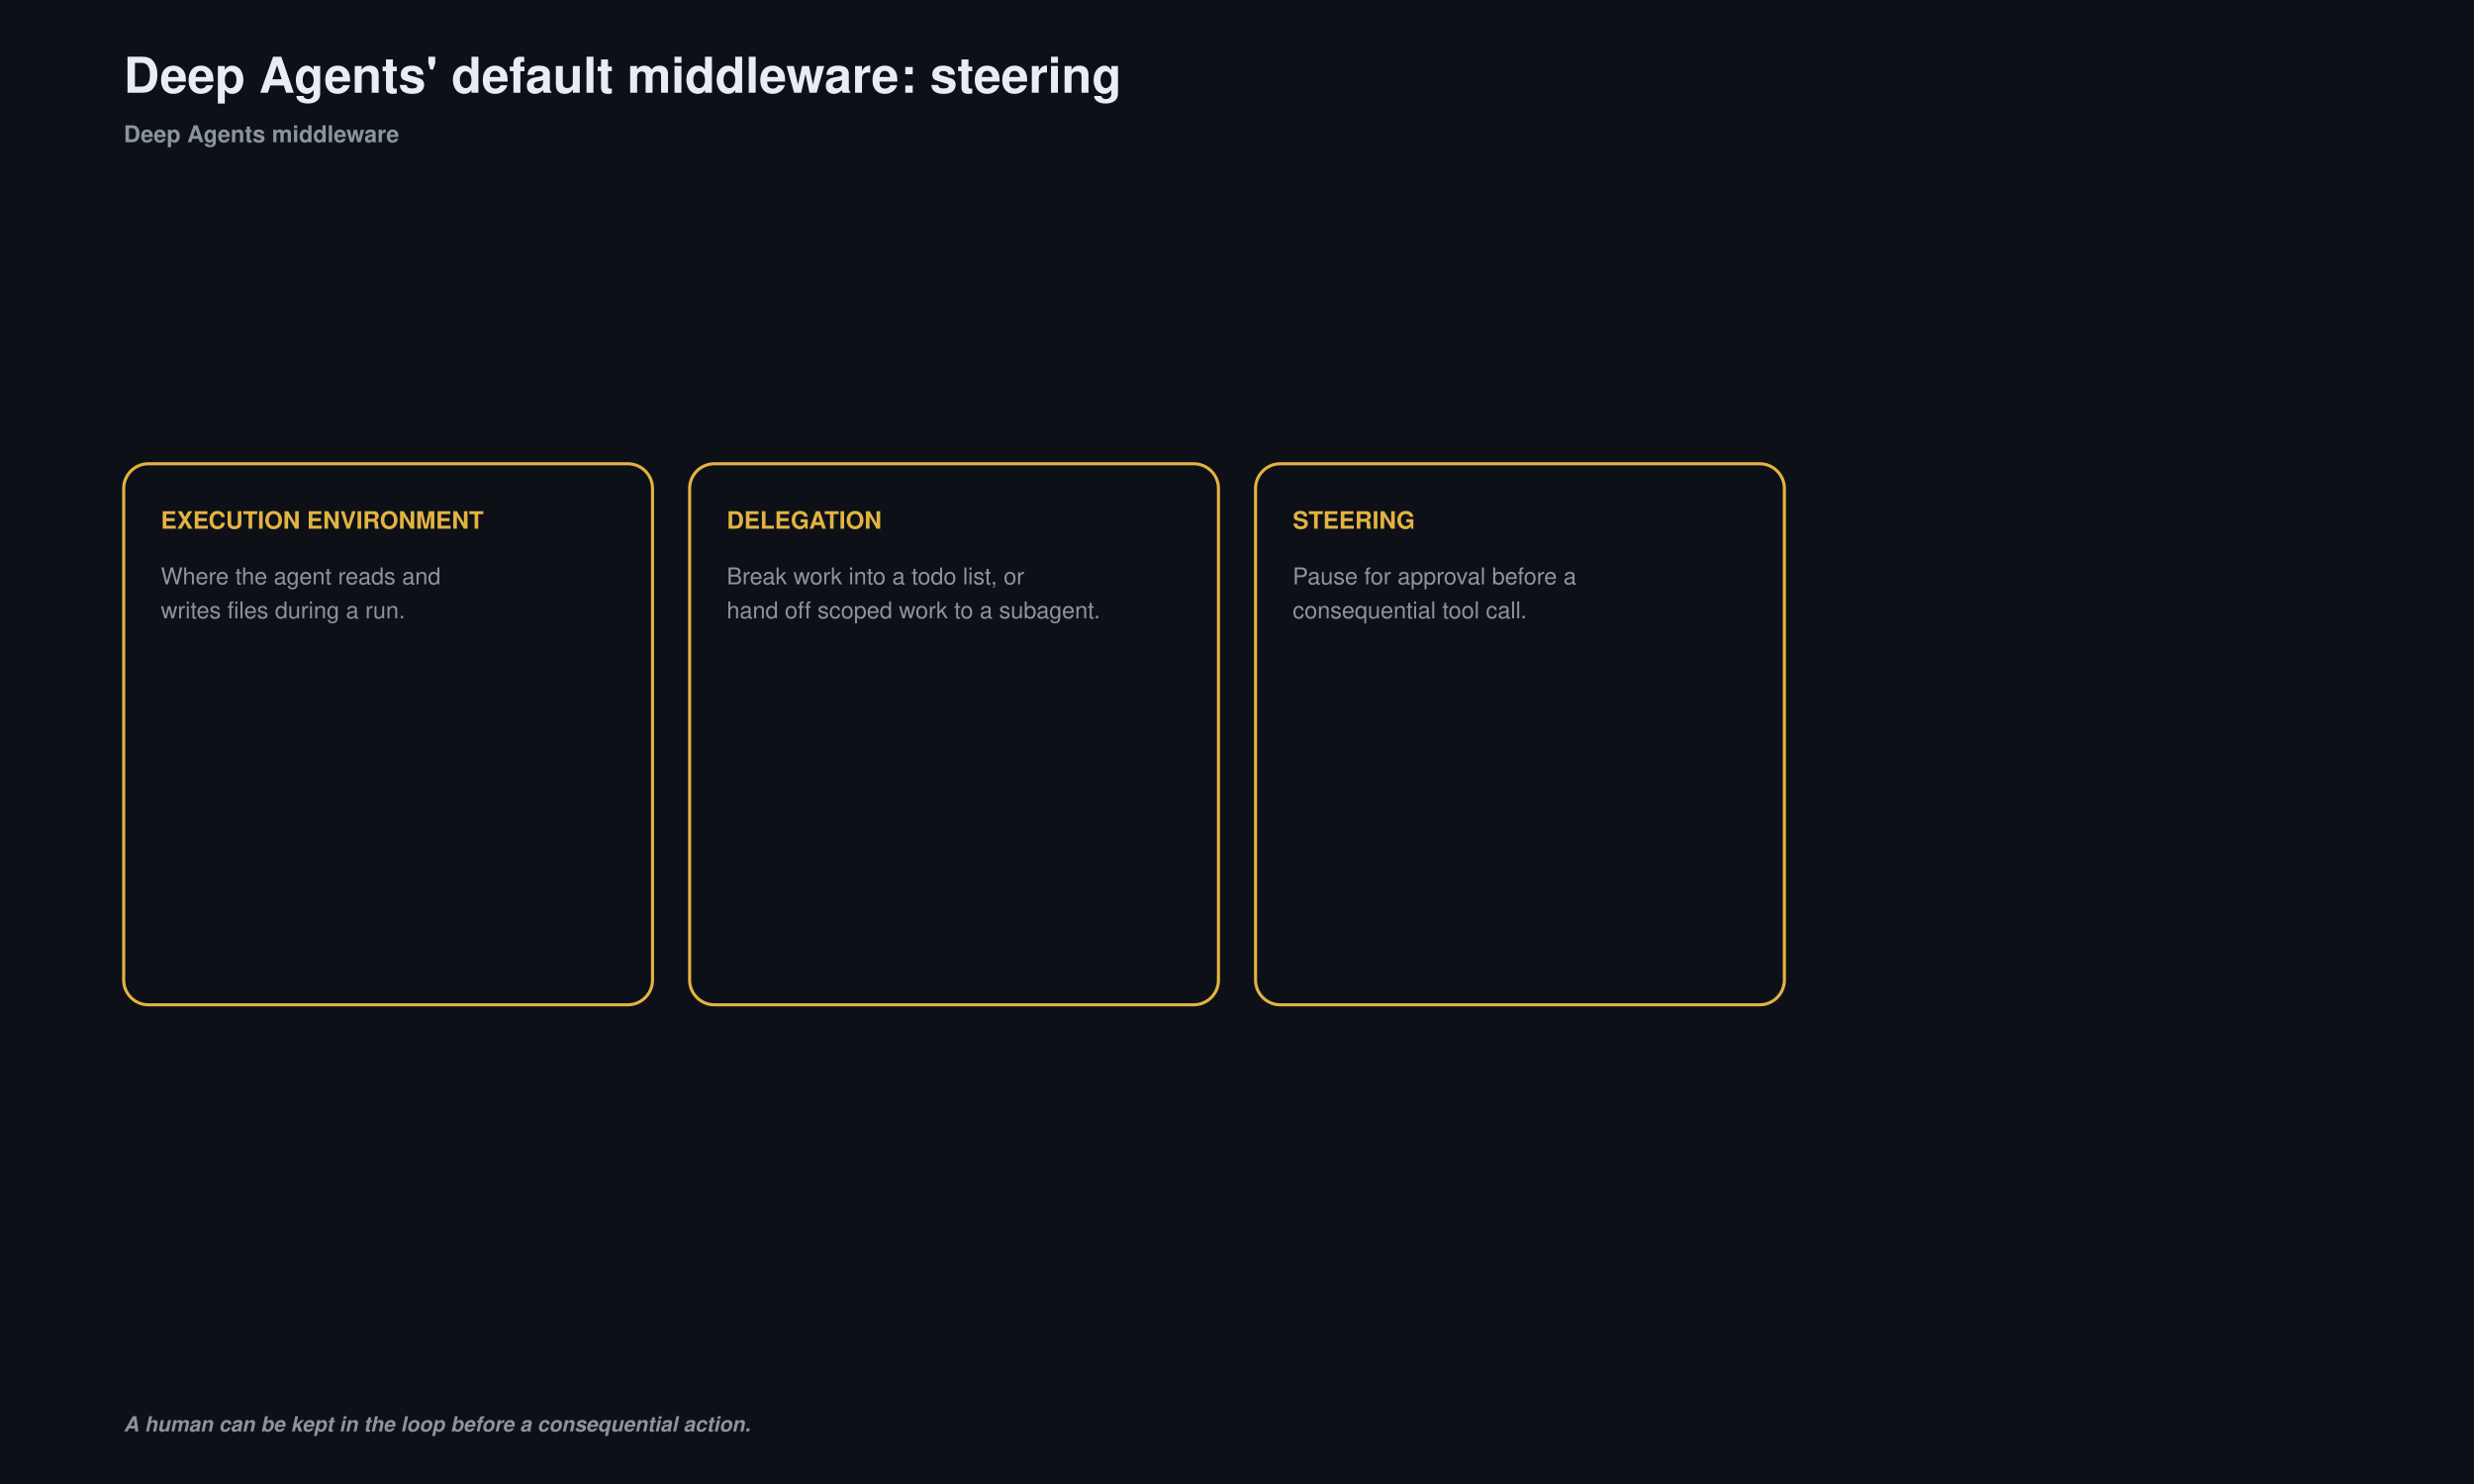
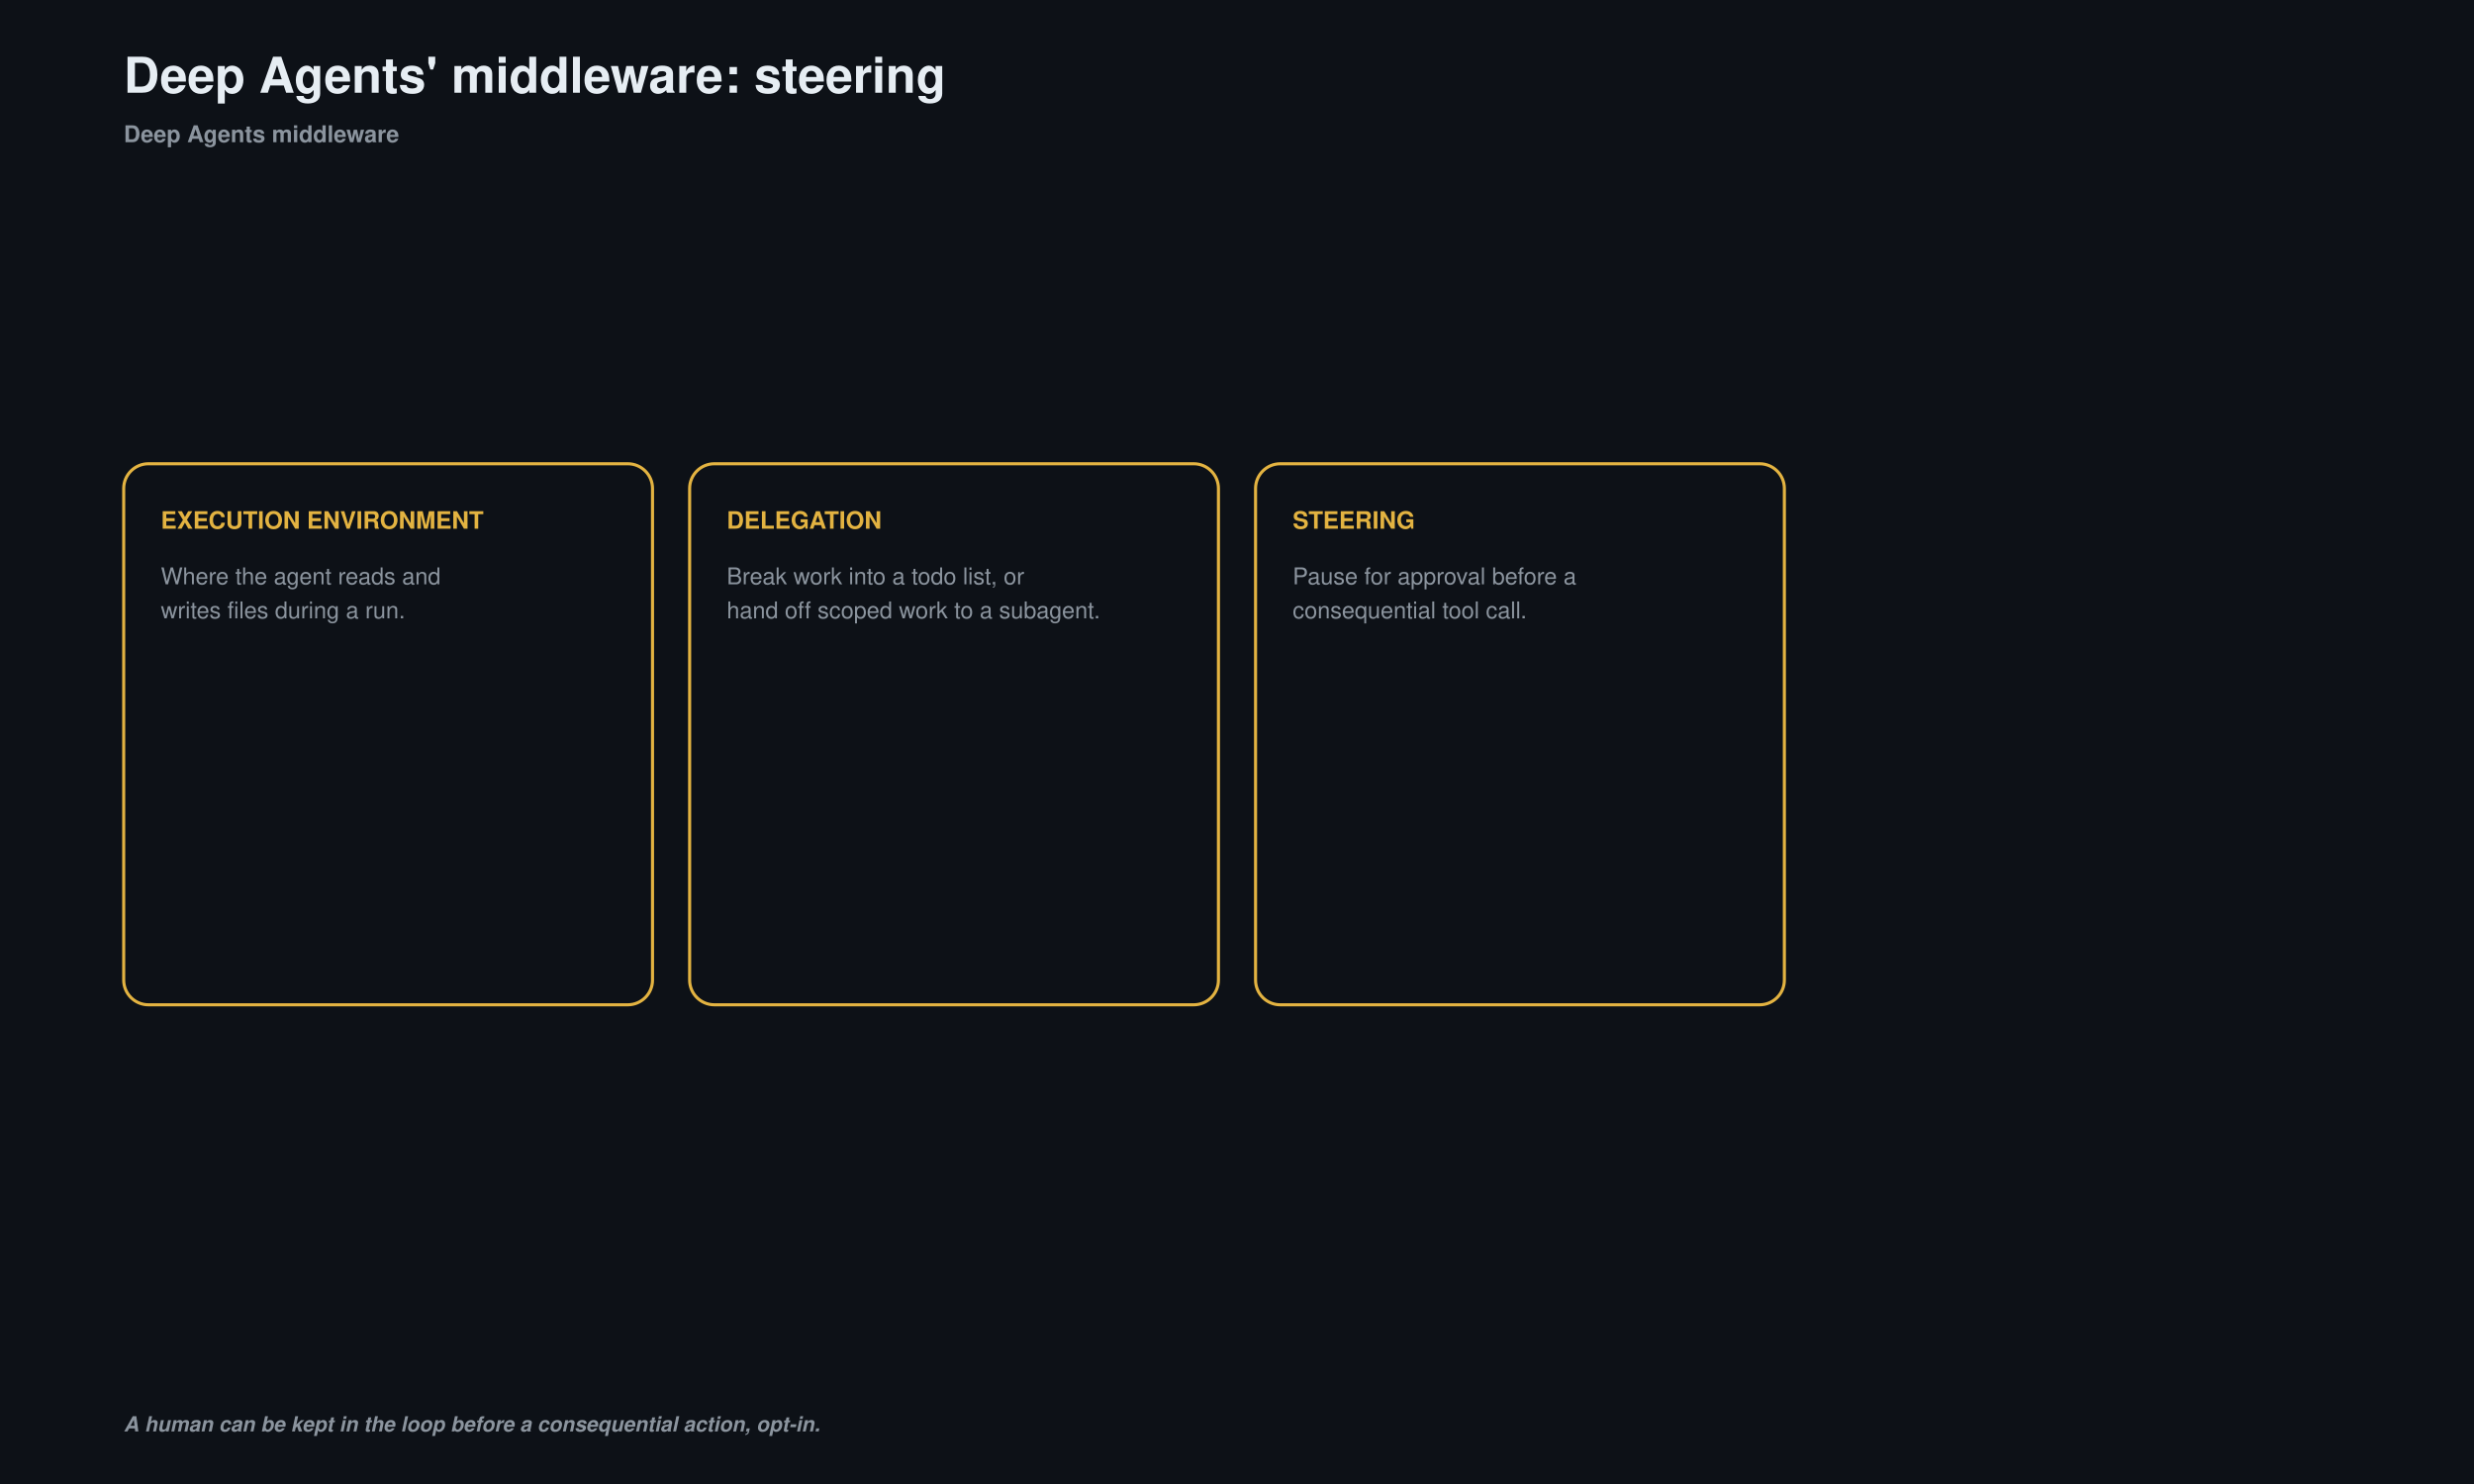
<svg xmlns="http://www.w3.org/2000/svg" width="1600" height="960" viewBox="0 0 1600 960">
  <rect x="0" y="0" width="1600" height="960" fill="#0d1117" />
-   <text x="80" y="60" font-family="Helvetica, Arial, sans-serif" font-size="32" font-weight="800" fill="#e6edf3" text-anchor="start" opacity="1">Deep Agents' default middleware: steering</text>
+   <text x="80" y="60" font-family="Helvetica, Arial, sans-serif" font-size="32" font-weight="800" fill="#e6edf3" text-anchor="start" opacity="1">Deep Agents' middleware: steering</text>
  <text x="80" y="92" font-family="Helvetica, Arial, sans-serif" font-size="15" font-weight="600" fill="#8b949e" text-anchor="start" opacity="1">Deep Agents middleware</text>
  <rect x="80" y="300" width="342" height="350" rx="16" fill="none" stroke="#e3b341" stroke-width="2" opacity="1" />
  <text x="104" y="342" font-family="Helvetica, Arial, sans-serif" font-size="15.5" font-weight="700" fill="#e3b341" text-anchor="start" opacity="1">EXECUTION ENVIRONMENT</text>
  <text x="104" y="378" font-family="Helvetica, Arial, sans-serif" font-size="15" font-weight="400" fill="#8b949e" text-anchor="start" opacity="1">Where the agent reads and</text>
  <text x="104" y="400" font-family="Helvetica, Arial, sans-serif" font-size="15" font-weight="400" fill="#8b949e" text-anchor="start" opacity="1">writes files during a run.</text>
  <rect x="446" y="300" width="342" height="350" rx="16" fill="none" stroke="#e3b341" stroke-width="2" opacity="1" />
  <text x="470" y="342" font-family="Helvetica, Arial, sans-serif" font-size="15.5" font-weight="700" fill="#e3b341" text-anchor="start" opacity="1">DELEGATION</text>
  <text x="470" y="378" font-family="Helvetica, Arial, sans-serif" font-size="15" font-weight="400" fill="#8b949e" text-anchor="start" opacity="1">Break work into a todo list, or</text>
  <text x="470" y="400" font-family="Helvetica, Arial, sans-serif" font-size="15" font-weight="400" fill="#8b949e" text-anchor="start" opacity="1">hand off scoped work to a subagent.</text>
  <rect x="812" y="300" width="342" height="350" rx="16" fill="none" stroke="#e3b341" stroke-width="2" opacity="1" />
  <text x="836" y="342" font-family="Helvetica, Arial, sans-serif" font-size="15.5" font-weight="700" fill="#e3b341" text-anchor="start" opacity="1">STEERING</text>
  <text x="836" y="378" font-family="Helvetica, Arial, sans-serif" font-size="15" font-weight="400" fill="#8b949e" text-anchor="start" opacity="1">Pause for approval before a</text>
  <text x="836" y="400" font-family="Helvetica, Arial, sans-serif" font-size="15" font-weight="400" fill="#8b949e" text-anchor="start" opacity="1">consequential tool call.</text>
-   <text x="80" y="926" font-family="Helvetica, Arial, sans-serif" font-size="13.5" font-weight="600" fill="#8b949e" text-anchor="start" opacity="1" font-style="italic">A human can be kept in the loop before a consequential action.</text>
+   <text x="80" y="926" font-family="Helvetica, Arial, sans-serif" font-size="13.5" font-weight="600" fill="#8b949e" text-anchor="start" opacity="1" font-style="italic">A human can be kept in the loop before a consequential action, opt-in.</text>
</svg>
